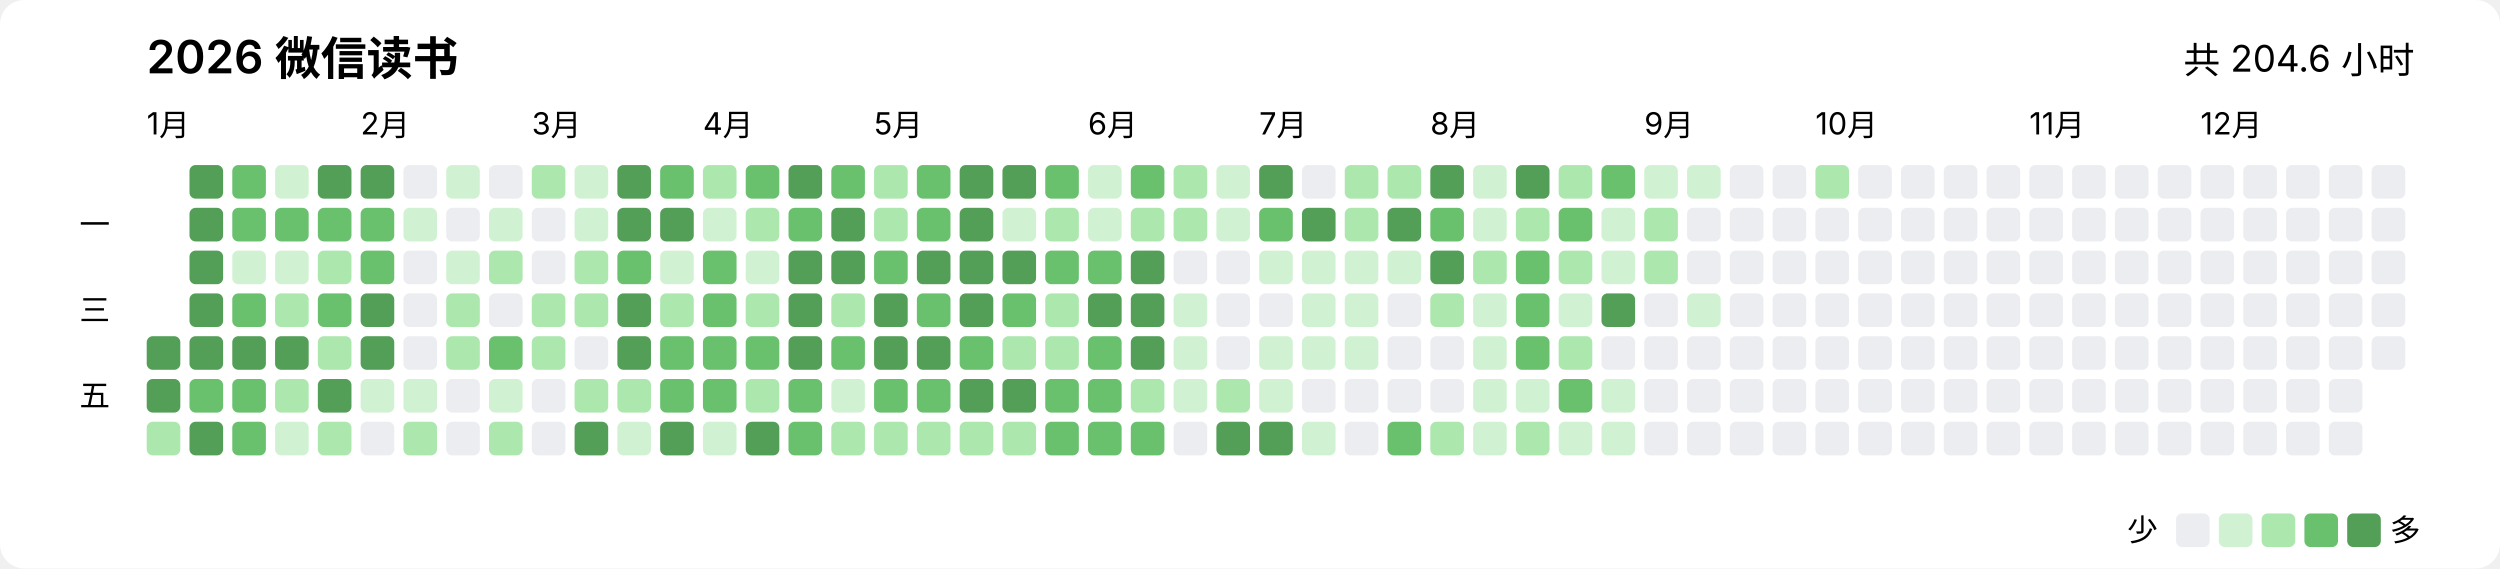
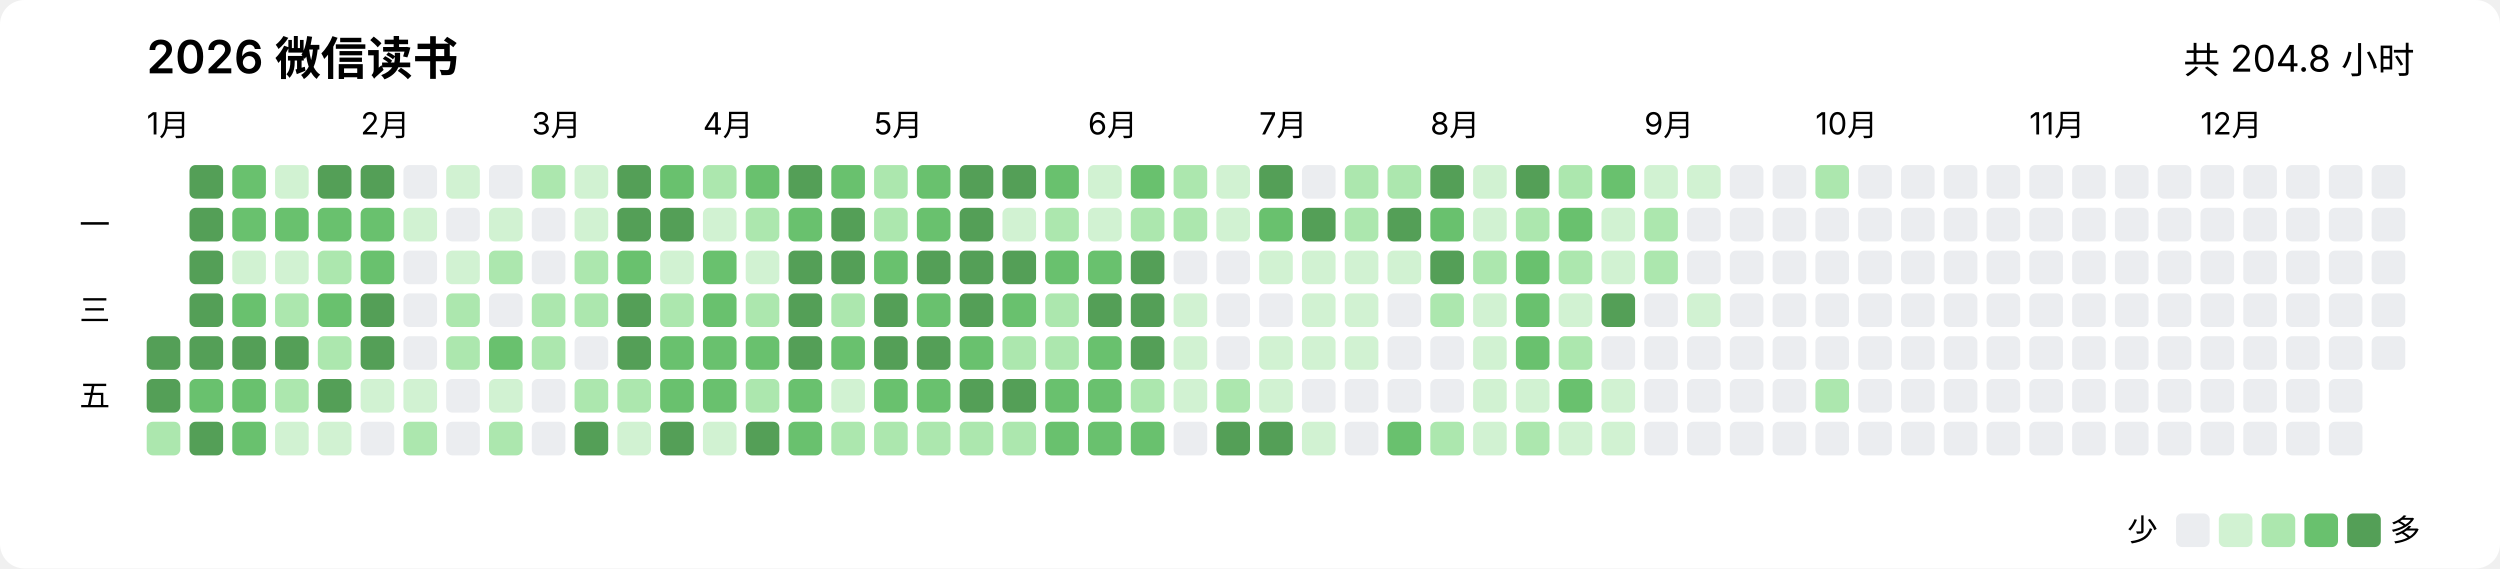
<svg xmlns="http://www.w3.org/2000/svg" width="818" height="186" viewBox="0 0 818 186" role="img" aria-label="2026 微信读书阅读热力图">
  <rect width="100%" height="100%" rx="8" fill="#FFFFFF" />
  <g font-family="-apple-system,BlinkMacSystemFont,Segoe UI,Microsoft YaHei,sans-serif">
    <text x="48" y="24" font-size="15" font-weight="600" fill="#000000">2026 微信读书</text>
-     <text x="790" y="24" text-anchor="end" font-size="12" fill="#000000">共 204.6 小时</text>
+     <text x="790" y="24" text-anchor="end" font-size="12" fill="#000000">共 204.8 小时</text>
    <text x="36" y="77" text-anchor="end" font-size="10" fill="#000000">一</text>
    <text x="36" y="105" text-anchor="end" font-size="10" fill="#000000">三</text>
    <text x="36" y="133" text-anchor="end" font-size="10" fill="#000000">五</text>
    <text x="48" y="44" font-size="10" fill="#000000">1月</text>
    <rect x="48" y="110" width="11" height="11" rx="2" fill="#549F57" />
    <rect x="48" y="124" width="11" height="11" rx="2" fill="#549F57" />
    <rect x="48" y="138" width="11" height="11" rx="2" fill="#ACE7AE" />
    <rect x="62" y="54" width="11" height="11" rx="2" fill="#549F57" />
    <rect x="62" y="68" width="11" height="11" rx="2" fill="#549F57" />
    <rect x="62" y="82" width="11" height="11" rx="2" fill="#549F57" />
    <rect x="62" y="96" width="11" height="11" rx="2" fill="#549F57" />
    <rect x="62" y="110" width="11" height="11" rx="2" fill="#549F57" />
    <rect x="62" y="124" width="11" height="11" rx="2" fill="#69C16E" />
    <rect x="62" y="138" width="11" height="11" rx="2" fill="#549F57" />
    <rect x="76" y="54" width="11" height="11" rx="2" fill="#69C16E" />
    <rect x="76" y="68" width="11" height="11" rx="2" fill="#69C16E" />
    <rect x="76" y="82" width="11" height="11" rx="2" fill="#D1F2D2" />
    <rect x="76" y="96" width="11" height="11" rx="2" fill="#69C16E" />
    <rect x="76" y="110" width="11" height="11" rx="2" fill="#549F57" />
    <rect x="76" y="124" width="11" height="11" rx="2" fill="#69C16E" />
    <rect x="76" y="138" width="11" height="11" rx="2" fill="#69C16E" />
    <rect x="90" y="54" width="11" height="11" rx="2" fill="#D1F2D2" />
    <rect x="90" y="68" width="11" height="11" rx="2" fill="#69C16E" />
    <rect x="90" y="82" width="11" height="11" rx="2" fill="#D1F2D2" />
    <rect x="90" y="96" width="11" height="11" rx="2" fill="#ACE7AE" />
    <rect x="90" y="110" width="11" height="11" rx="2" fill="#549F57" />
    <rect x="90" y="124" width="11" height="11" rx="2" fill="#ACE7AE" />
    <rect x="90" y="138" width="11" height="11" rx="2" fill="#D1F2D2" />
    <rect x="104" y="54" width="11" height="11" rx="2" fill="#549F57" />
    <rect x="104" y="68" width="11" height="11" rx="2" fill="#69C16E" />
    <rect x="104" y="82" width="11" height="11" rx="2" fill="#ACE7AE" />
    <rect x="104" y="96" width="11" height="11" rx="2" fill="#69C16E" />
    <rect x="104" y="110" width="11" height="11" rx="2" fill="#ACE7AE" />
    <rect x="104" y="124" width="11" height="11" rx="2" fill="#549F57" />
-     <rect x="104" y="138" width="11" height="11" rx="2" fill="#ACE7AE" />
+     <rect x="104" y="138" width="11" height="11" rx="2" fill="#D1F2D2" />
    <text x="118" y="44" font-size="10" fill="#000000">2月</text>
    <rect x="118" y="54" width="11" height="11" rx="2" fill="#549F57" />
    <rect x="118" y="68" width="11" height="11" rx="2" fill="#69C16E" />
    <rect x="118" y="82" width="11" height="11" rx="2" fill="#69C16E" />
    <rect x="118" y="96" width="11" height="11" rx="2" fill="#549F57" />
    <rect x="118" y="110" width="11" height="11" rx="2" fill="#549F57" />
    <rect x="118" y="124" width="11" height="11" rx="2" fill="#D1F2D2" />
    <rect x="118" y="138" width="11" height="11" rx="2" fill="#EBEDF0" />
    <rect x="132" y="54" width="11" height="11" rx="2" fill="#EBEDF0" />
    <rect x="132" y="68" width="11" height="11" rx="2" fill="#D1F2D2" />
    <rect x="132" y="82" width="11" height="11" rx="2" fill="#EBEDF0" />
    <rect x="132" y="96" width="11" height="11" rx="2" fill="#EBEDF0" />
    <rect x="132" y="110" width="11" height="11" rx="2" fill="#EBEDF0" />
    <rect x="132" y="124" width="11" height="11" rx="2" fill="#D1F2D2" />
    <rect x="132" y="138" width="11" height="11" rx="2" fill="#ACE7AE" />
    <rect x="146" y="54" width="11" height="11" rx="2" fill="#D1F2D2" />
    <rect x="146" y="68" width="11" height="11" rx="2" fill="#EBEDF0" />
    <rect x="146" y="82" width="11" height="11" rx="2" fill="#D1F2D2" />
    <rect x="146" y="96" width="11" height="11" rx="2" fill="#ACE7AE" />
    <rect x="146" y="110" width="11" height="11" rx="2" fill="#ACE7AE" />
    <rect x="146" y="124" width="11" height="11" rx="2" fill="#EBEDF0" />
    <rect x="146" y="138" width="11" height="11" rx="2" fill="#EBEDF0" />
    <rect x="160" y="54" width="11" height="11" rx="2" fill="#EBEDF0" />
    <rect x="160" y="68" width="11" height="11" rx="2" fill="#D1F2D2" />
    <rect x="160" y="82" width="11" height="11" rx="2" fill="#ACE7AE" />
    <rect x="160" y="96" width="11" height="11" rx="2" fill="#EBEDF0" />
    <rect x="160" y="110" width="11" height="11" rx="2" fill="#69C16E" />
    <rect x="160" y="124" width="11" height="11" rx="2" fill="#D1F2D2" />
    <rect x="160" y="138" width="11" height="11" rx="2" fill="#ACE7AE" />
    <text x="174" y="44" font-size="10" fill="#000000">3月</text>
    <rect x="174" y="54" width="11" height="11" rx="2" fill="#ACE7AE" />
    <rect x="174" y="68" width="11" height="11" rx="2" fill="#EBEDF0" />
    <rect x="174" y="82" width="11" height="11" rx="2" fill="#EBEDF0" />
    <rect x="174" y="96" width="11" height="11" rx="2" fill="#ACE7AE" />
    <rect x="174" y="110" width="11" height="11" rx="2" fill="#ACE7AE" />
    <rect x="174" y="124" width="11" height="11" rx="2" fill="#EBEDF0" />
    <rect x="174" y="138" width="11" height="11" rx="2" fill="#EBEDF0" />
    <rect x="188" y="54" width="11" height="11" rx="2" fill="#D1F2D2" />
    <rect x="188" y="68" width="11" height="11" rx="2" fill="#D1F2D2" />
    <rect x="188" y="82" width="11" height="11" rx="2" fill="#ACE7AE" />
    <rect x="188" y="96" width="11" height="11" rx="2" fill="#ACE7AE" />
    <rect x="188" y="110" width="11" height="11" rx="2" fill="#EBEDF0" />
    <rect x="188" y="124" width="11" height="11" rx="2" fill="#ACE7AE" />
    <rect x="188" y="138" width="11" height="11" rx="2" fill="#549F57" />
    <rect x="202" y="54" width="11" height="11" rx="2" fill="#549F57" />
    <rect x="202" y="68" width="11" height="11" rx="2" fill="#549F57" />
    <rect x="202" y="82" width="11" height="11" rx="2" fill="#69C16E" />
    <rect x="202" y="96" width="11" height="11" rx="2" fill="#549F57" />
    <rect x="202" y="110" width="11" height="11" rx="2" fill="#549F57" />
    <rect x="202" y="124" width="11" height="11" rx="2" fill="#ACE7AE" />
    <rect x="202" y="138" width="11" height="11" rx="2" fill="#D1F2D2" />
    <rect x="216" y="54" width="11" height="11" rx="2" fill="#69C16E" />
    <rect x="216" y="68" width="11" height="11" rx="2" fill="#549F57" />
    <rect x="216" y="82" width="11" height="11" rx="2" fill="#D1F2D2" />
    <rect x="216" y="96" width="11" height="11" rx="2" fill="#ACE7AE" />
    <rect x="216" y="110" width="11" height="11" rx="2" fill="#69C16E" />
    <rect x="216" y="124" width="11" height="11" rx="2" fill="#69C16E" />
    <rect x="216" y="138" width="11" height="11" rx="2" fill="#549F57" />
    <rect x="230" y="54" width="11" height="11" rx="2" fill="#ACE7AE" />
    <rect x="230" y="68" width="11" height="11" rx="2" fill="#D1F2D2" />
    <rect x="230" y="82" width="11" height="11" rx="2" fill="#69C16E" />
    <text x="230" y="44" font-size="10" fill="#000000">4月</text>
    <rect x="230" y="96" width="11" height="11" rx="2" fill="#69C16E" />
    <rect x="230" y="110" width="11" height="11" rx="2" fill="#69C16E" />
    <rect x="230" y="124" width="11" height="11" rx="2" fill="#69C16E" />
    <rect x="230" y="138" width="11" height="11" rx="2" fill="#D1F2D2" />
    <rect x="244" y="54" width="11" height="11" rx="2" fill="#69C16E" />
    <rect x="244" y="68" width="11" height="11" rx="2" fill="#ACE7AE" />
    <rect x="244" y="82" width="11" height="11" rx="2" fill="#D1F2D2" />
    <rect x="244" y="96" width="11" height="11" rx="2" fill="#ACE7AE" />
    <rect x="244" y="110" width="11" height="11" rx="2" fill="#69C16E" />
    <rect x="244" y="124" width="11" height="11" rx="2" fill="#ACE7AE" />
    <rect x="244" y="138" width="11" height="11" rx="2" fill="#549F57" />
    <rect x="258" y="54" width="11" height="11" rx="2" fill="#549F57" />
    <rect x="258" y="68" width="11" height="11" rx="2" fill="#69C16E" />
    <rect x="258" y="82" width="11" height="11" rx="2" fill="#549F57" />
    <rect x="258" y="96" width="11" height="11" rx="2" fill="#549F57" />
    <rect x="258" y="110" width="11" height="11" rx="2" fill="#549F57" />
    <rect x="258" y="124" width="11" height="11" rx="2" fill="#69C16E" />
    <rect x="258" y="138" width="11" height="11" rx="2" fill="#69C16E" />
    <rect x="272" y="54" width="11" height="11" rx="2" fill="#69C16E" />
    <rect x="272" y="68" width="11" height="11" rx="2" fill="#549F57" />
    <rect x="272" y="82" width="11" height="11" rx="2" fill="#549F57" />
    <rect x="272" y="96" width="11" height="11" rx="2" fill="#ACE7AE" />
    <rect x="272" y="110" width="11" height="11" rx="2" fill="#69C16E" />
    <rect x="272" y="124" width="11" height="11" rx="2" fill="#D1F2D2" />
    <rect x="272" y="138" width="11" height="11" rx="2" fill="#ACE7AE" />
    <rect x="286" y="54" width="11" height="11" rx="2" fill="#ACE7AE" />
    <rect x="286" y="68" width="11" height="11" rx="2" fill="#ACE7AE" />
    <rect x="286" y="82" width="11" height="11" rx="2" fill="#69C16E" />
    <rect x="286" y="96" width="11" height="11" rx="2" fill="#549F57" />
    <rect x="286" y="110" width="11" height="11" rx="2" fill="#549F57" />
    <text x="286" y="44" font-size="10" fill="#000000">5月</text>
    <rect x="286" y="124" width="11" height="11" rx="2" fill="#69C16E" />
    <rect x="286" y="138" width="11" height="11" rx="2" fill="#ACE7AE" />
    <rect x="300" y="54" width="11" height="11" rx="2" fill="#69C16E" />
    <rect x="300" y="68" width="11" height="11" rx="2" fill="#69C16E" />
    <rect x="300" y="82" width="11" height="11" rx="2" fill="#549F57" />
    <rect x="300" y="96" width="11" height="11" rx="2" fill="#69C16E" />
    <rect x="300" y="110" width="11" height="11" rx="2" fill="#549F57" />
    <rect x="300" y="124" width="11" height="11" rx="2" fill="#69C16E" />
    <rect x="300" y="138" width="11" height="11" rx="2" fill="#ACE7AE" />
    <rect x="314" y="54" width="11" height="11" rx="2" fill="#549F57" />
    <rect x="314" y="68" width="11" height="11" rx="2" fill="#549F57" />
    <rect x="314" y="82" width="11" height="11" rx="2" fill="#549F57" />
    <rect x="314" y="96" width="11" height="11" rx="2" fill="#549F57" />
    <rect x="314" y="110" width="11" height="11" rx="2" fill="#69C16E" />
    <rect x="314" y="124" width="11" height="11" rx="2" fill="#549F57" />
    <rect x="314" y="138" width="11" height="11" rx="2" fill="#ACE7AE" />
    <rect x="328" y="54" width="11" height="11" rx="2" fill="#549F57" />
    <rect x="328" y="68" width="11" height="11" rx="2" fill="#D1F2D2" />
    <rect x="328" y="82" width="11" height="11" rx="2" fill="#549F57" />
    <rect x="328" y="96" width="11" height="11" rx="2" fill="#69C16E" />
    <rect x="328" y="110" width="11" height="11" rx="2" fill="#ACE7AE" />
    <rect x="328" y="124" width="11" height="11" rx="2" fill="#549F57" />
    <rect x="328" y="138" width="11" height="11" rx="2" fill="#ACE7AE" />
    <rect x="342" y="54" width="11" height="11" rx="2" fill="#69C16E" />
    <rect x="342" y="68" width="11" height="11" rx="2" fill="#ACE7AE" />
    <rect x="342" y="82" width="11" height="11" rx="2" fill="#69C16E" />
    <rect x="342" y="96" width="11" height="11" rx="2" fill="#ACE7AE" />
    <rect x="342" y="110" width="11" height="11" rx="2" fill="#ACE7AE" />
    <rect x="342" y="124" width="11" height="11" rx="2" fill="#69C16E" />
    <rect x="342" y="138" width="11" height="11" rx="2" fill="#69C16E" />
    <rect x="356" y="54" width="11" height="11" rx="2" fill="#D1F2D2" />
    <text x="356" y="44" font-size="10" fill="#000000">6月</text>
    <rect x="356" y="68" width="11" height="11" rx="2" fill="#D1F2D2" />
    <rect x="356" y="82" width="11" height="11" rx="2" fill="#69C16E" />
    <rect x="356" y="96" width="11" height="11" rx="2" fill="#549F57" />
    <rect x="356" y="110" width="11" height="11" rx="2" fill="#69C16E" />
    <rect x="356" y="124" width="11" height="11" rx="2" fill="#69C16E" />
    <rect x="356" y="138" width="11" height="11" rx="2" fill="#69C16E" />
    <rect x="370" y="54" width="11" height="11" rx="2" fill="#69C16E" />
    <rect x="370" y="68" width="11" height="11" rx="2" fill="#ACE7AE" />
    <rect x="370" y="82" width="11" height="11" rx="2" fill="#549F57" />
    <rect x="370" y="96" width="11" height="11" rx="2" fill="#549F57" />
    <rect x="370" y="110" width="11" height="11" rx="2" fill="#549F57" />
    <rect x="370" y="124" width="11" height="11" rx="2" fill="#ACE7AE" />
    <rect x="370" y="138" width="11" height="11" rx="2" fill="#69C16E" />
    <rect x="384" y="54" width="11" height="11" rx="2" fill="#ACE7AE" />
    <rect x="384" y="68" width="11" height="11" rx="2" fill="#ACE7AE" />
    <rect x="384" y="82" width="11" height="11" rx="2" fill="#EBEDF0" />
    <rect x="384" y="96" width="11" height="11" rx="2" fill="#D1F2D2" />
    <rect x="384" y="110" width="11" height="11" rx="2" fill="#D1F2D2" />
    <rect x="384" y="124" width="11" height="11" rx="2" fill="#D1F2D2" />
    <rect x="384" y="138" width="11" height="11" rx="2" fill="#EBEDF0" />
    <rect x="398" y="54" width="11" height="11" rx="2" fill="#D1F2D2" />
    <rect x="398" y="68" width="11" height="11" rx="2" fill="#D1F2D2" />
    <rect x="398" y="82" width="11" height="11" rx="2" fill="#EBEDF0" />
    <rect x="398" y="96" width="11" height="11" rx="2" fill="#EBEDF0" />
    <rect x="398" y="110" width="11" height="11" rx="2" fill="#EBEDF0" />
    <rect x="398" y="124" width="11" height="11" rx="2" fill="#ACE7AE" />
    <rect x="398" y="138" width="11" height="11" rx="2" fill="#549F57" />
    <rect x="412" y="54" width="11" height="11" rx="2" fill="#549F57" />
    <rect x="412" y="68" width="11" height="11" rx="2" fill="#69C16E" />
    <rect x="412" y="82" width="11" height="11" rx="2" fill="#D1F2D2" />
    <text x="412" y="44" font-size="10" fill="#000000">7月</text>
    <rect x="412" y="96" width="11" height="11" rx="2" fill="#EBEDF0" />
    <rect x="412" y="110" width="11" height="11" rx="2" fill="#D1F2D2" />
    <rect x="412" y="124" width="11" height="11" rx="2" fill="#D1F2D2" />
    <rect x="412" y="138" width="11" height="11" rx="2" fill="#549F57" />
    <rect x="426" y="54" width="11" height="11" rx="2" fill="#EBEDF0" />
    <rect x="426" y="68" width="11" height="11" rx="2" fill="#549F57" />
    <rect x="426" y="82" width="11" height="11" rx="2" fill="#D1F2D2" />
    <rect x="426" y="96" width="11" height="11" rx="2" fill="#D1F2D2" />
    <rect x="426" y="110" width="11" height="11" rx="2" fill="#D1F2D2" />
    <rect x="426" y="124" width="11" height="11" rx="2" fill="#EBEDF0" />
    <rect x="426" y="138" width="11" height="11" rx="2" fill="#D1F2D2" />
    <rect x="440" y="54" width="11" height="11" rx="2" fill="#ACE7AE" />
    <rect x="440" y="68" width="11" height="11" rx="2" fill="#ACE7AE" />
    <rect x="440" y="82" width="11" height="11" rx="2" fill="#D1F2D2" />
    <rect x="440" y="96" width="11" height="11" rx="2" fill="#D1F2D2" />
    <rect x="440" y="110" width="11" height="11" rx="2" fill="#D1F2D2" />
    <rect x="440" y="124" width="11" height="11" rx="2" fill="#EBEDF0" />
    <rect x="440" y="138" width="11" height="11" rx="2" fill="#EBEDF0" />
    <rect x="454" y="54" width="11" height="11" rx="2" fill="#ACE7AE" />
    <rect x="454" y="68" width="11" height="11" rx="2" fill="#549F57" />
    <rect x="454" y="82" width="11" height="11" rx="2" fill="#D1F2D2" />
    <rect x="454" y="96" width="11" height="11" rx="2" fill="#EBEDF0" />
    <rect x="454" y="110" width="11" height="11" rx="2" fill="#EBEDF0" />
    <rect x="454" y="124" width="11" height="11" rx="2" fill="#EBEDF0" />
    <rect x="454" y="138" width="11" height="11" rx="2" fill="#69C16E" />
    <rect x="468" y="54" width="11" height="11" rx="2" fill="#549F57" />
    <rect x="468" y="68" width="11" height="11" rx="2" fill="#69C16E" />
    <rect x="468" y="82" width="11" height="11" rx="2" fill="#549F57" />
    <rect x="468" y="96" width="11" height="11" rx="2" fill="#ACE7AE" />
    <rect x="468" y="110" width="11" height="11" rx="2" fill="#EBEDF0" />
    <rect x="468" y="124" width="11" height="11" rx="2" fill="#EBEDF0" />
    <text x="468" y="44" font-size="10" fill="#000000">8月</text>
    <rect x="468" y="138" width="11" height="11" rx="2" fill="#ACE7AE" />
    <rect x="482" y="54" width="11" height="11" rx="2" fill="#D1F2D2" />
    <rect x="482" y="68" width="11" height="11" rx="2" fill="#D1F2D2" />
    <rect x="482" y="82" width="11" height="11" rx="2" fill="#ACE7AE" />
    <rect x="482" y="96" width="11" height="11" rx="2" fill="#D1F2D2" />
    <rect x="482" y="110" width="11" height="11" rx="2" fill="#D1F2D2" />
    <rect x="482" y="124" width="11" height="11" rx="2" fill="#D1F2D2" />
    <rect x="482" y="138" width="11" height="11" rx="2" fill="#D1F2D2" />
    <rect x="496" y="54" width="11" height="11" rx="2" fill="#549F57" />
    <rect x="496" y="68" width="11" height="11" rx="2" fill="#ACE7AE" />
    <rect x="496" y="82" width="11" height="11" rx="2" fill="#69C16E" />
    <rect x="496" y="96" width="11" height="11" rx="2" fill="#69C16E" />
    <rect x="496" y="110" width="11" height="11" rx="2" fill="#69C16E" />
    <rect x="496" y="124" width="11" height="11" rx="2" fill="#D1F2D2" />
    <rect x="496" y="138" width="11" height="11" rx="2" fill="#ACE7AE" />
    <rect x="510" y="54" width="11" height="11" rx="2" fill="#ACE7AE" />
    <rect x="510" y="68" width="11" height="11" rx="2" fill="#69C16E" />
    <rect x="510" y="82" width="11" height="11" rx="2" fill="#ACE7AE" />
    <rect x="510" y="96" width="11" height="11" rx="2" fill="#D1F2D2" />
    <rect x="510" y="110" width="11" height="11" rx="2" fill="#ACE7AE" />
    <rect x="510" y="124" width="11" height="11" rx="2" fill="#69C16E" />
    <rect x="510" y="138" width="11" height="11" rx="2" fill="#D1F2D2" />
    <rect x="524" y="54" width="11" height="11" rx="2" fill="#69C16E" />
    <rect x="524" y="68" width="11" height="11" rx="2" fill="#D1F2D2" />
    <rect x="524" y="82" width="11" height="11" rx="2" fill="#D1F2D2" />
    <rect x="524" y="96" width="11" height="11" rx="2" fill="#549F57" />
    <rect x="524" y="110" width="11" height="11" rx="2" fill="#EBEDF0" />
    <rect x="524" y="124" width="11" height="11" rx="2" fill="#D1F2D2" />
    <rect x="524" y="138" width="11" height="11" rx="2" fill="#D1F2D2" />
    <rect x="538" y="54" width="11" height="11" rx="2" fill="#D1F2D2" />
    <rect x="538" y="68" width="11" height="11" rx="2" fill="#ACE7AE" />
    <text x="538" y="44" font-size="10" fill="#000000">9月</text>
    <rect x="538" y="82" width="11" height="11" rx="2" fill="#ACE7AE" />
    <rect x="538" y="96" width="11" height="11" rx="2" fill="#EBEDF0" />
    <rect x="538" y="110" width="11" height="11" rx="2" fill="#EBEDF0" />
    <rect x="538" y="124" width="11" height="11" rx="2" fill="#EBEDF0" />
    <rect x="538" y="138" width="11" height="11" rx="2" fill="#EBEDF0" />
    <rect x="552" y="54" width="11" height="11" rx="2" fill="#D1F2D2" />
    <rect x="552" y="68" width="11" height="11" rx="2" fill="#EBEDF0" />
    <rect x="552" y="82" width="11" height="11" rx="2" fill="#EBEDF0" />
    <rect x="552" y="96" width="11" height="11" rx="2" fill="#D1F2D2" />
    <rect x="552" y="110" width="11" height="11" rx="2" fill="#EBEDF0" />
    <rect x="552" y="124" width="11" height="11" rx="2" fill="#EBEDF0" />
    <rect x="552" y="138" width="11" height="11" rx="2" fill="#EBEDF0" />
    <rect x="566" y="54" width="11" height="11" rx="2" fill="#EBEDF0" />
    <rect x="566" y="68" width="11" height="11" rx="2" fill="#EBEDF0" />
    <rect x="566" y="82" width="11" height="11" rx="2" fill="#EBEDF0" />
    <rect x="566" y="96" width="11" height="11" rx="2" fill="#EBEDF0" />
    <rect x="566" y="110" width="11" height="11" rx="2" fill="#EBEDF0" />
    <rect x="566" y="124" width="11" height="11" rx="2" fill="#EBEDF0" />
    <rect x="566" y="138" width="11" height="11" rx="2" fill="#EBEDF0" />
    <rect x="580" y="54" width="11" height="11" rx="2" fill="#EBEDF0" />
    <rect x="580" y="68" width="11" height="11" rx="2" fill="#EBEDF0" />
    <rect x="580" y="82" width="11" height="11" rx="2" fill="#EBEDF0" />
    <rect x="580" y="96" width="11" height="11" rx="2" fill="#EBEDF0" />
    <rect x="580" y="110" width="11" height="11" rx="2" fill="#EBEDF0" />
    <rect x="580" y="124" width="11" height="11" rx="2" fill="#EBEDF0" />
    <rect x="580" y="138" width="11" height="11" rx="2" fill="#EBEDF0" />
    <rect x="594" y="54" width="11" height="11" rx="2" fill="#ACE7AE" />
    <rect x="594" y="68" width="11" height="11" rx="2" fill="#EBEDF0" />
    <rect x="594" y="82" width="11" height="11" rx="2" fill="#EBEDF0" />
    <rect x="594" y="96" width="11" height="11" rx="2" fill="#EBEDF0" />
    <text x="594" y="44" font-size="10" fill="#000000">10月</text>
    <rect x="594" y="110" width="11" height="11" rx="2" fill="#EBEDF0" />
-     <rect x="594" y="124" width="11" height="11" rx="2" fill="#EBEDF0" />
+     <rect x="594" y="124" width="11" height="11" rx="2" fill="#ACE7AE" />
    <rect x="594" y="138" width="11" height="11" rx="2" fill="#EBEDF0" />
    <rect x="608" y="54" width="11" height="11" rx="2" fill="#EBEDF0" />
    <rect x="608" y="68" width="11" height="11" rx="2" fill="#EBEDF0" />
    <rect x="608" y="82" width="11" height="11" rx="2" fill="#EBEDF0" />
    <rect x="608" y="96" width="11" height="11" rx="2" fill="#EBEDF0" />
    <rect x="608" y="110" width="11" height="11" rx="2" fill="#EBEDF0" />
    <rect x="608" y="124" width="11" height="11" rx="2" fill="#EBEDF0" />
    <rect x="608" y="138" width="11" height="11" rx="2" fill="#EBEDF0" />
    <rect x="622" y="54" width="11" height="11" rx="2" fill="#EBEDF0" />
    <rect x="622" y="68" width="11" height="11" rx="2" fill="#EBEDF0" />
    <rect x="622" y="82" width="11" height="11" rx="2" fill="#EBEDF0" />
    <rect x="622" y="96" width="11" height="11" rx="2" fill="#EBEDF0" />
    <rect x="622" y="110" width="11" height="11" rx="2" fill="#EBEDF0" />
    <rect x="622" y="124" width="11" height="11" rx="2" fill="#EBEDF0" />
    <rect x="622" y="138" width="11" height="11" rx="2" fill="#EBEDF0" />
    <rect x="636" y="54" width="11" height="11" rx="2" fill="#EBEDF0" />
    <rect x="636" y="68" width="11" height="11" rx="2" fill="#EBEDF0" />
    <rect x="636" y="82" width="11" height="11" rx="2" fill="#EBEDF0" />
    <rect x="636" y="96" width="11" height="11" rx="2" fill="#EBEDF0" />
    <rect x="636" y="110" width="11" height="11" rx="2" fill="#EBEDF0" />
    <rect x="636" y="124" width="11" height="11" rx="2" fill="#EBEDF0" />
    <rect x="636" y="138" width="11" height="11" rx="2" fill="#EBEDF0" />
    <rect x="650" y="54" width="11" height="11" rx="2" fill="#EBEDF0" />
    <rect x="650" y="68" width="11" height="11" rx="2" fill="#EBEDF0" />
    <rect x="650" y="82" width="11" height="11" rx="2" fill="#EBEDF0" />
    <rect x="650" y="96" width="11" height="11" rx="2" fill="#EBEDF0" />
    <rect x="650" y="110" width="11" height="11" rx="2" fill="#EBEDF0" />
    <rect x="650" y="124" width="11" height="11" rx="2" fill="#EBEDF0" />
    <rect x="650" y="138" width="11" height="11" rx="2" fill="#EBEDF0" />
    <text x="664" y="44" font-size="10" fill="#000000">11月</text>
    <rect x="664" y="54" width="11" height="11" rx="2" fill="#EBEDF0" />
    <rect x="664" y="68" width="11" height="11" rx="2" fill="#EBEDF0" />
    <rect x="664" y="82" width="11" height="11" rx="2" fill="#EBEDF0" />
    <rect x="664" y="96" width="11" height="11" rx="2" fill="#EBEDF0" />
    <rect x="664" y="110" width="11" height="11" rx="2" fill="#EBEDF0" />
    <rect x="664" y="124" width="11" height="11" rx="2" fill="#EBEDF0" />
    <rect x="664" y="138" width="11" height="11" rx="2" fill="#EBEDF0" />
    <rect x="678" y="54" width="11" height="11" rx="2" fill="#EBEDF0" />
    <rect x="678" y="68" width="11" height="11" rx="2" fill="#EBEDF0" />
    <rect x="678" y="82" width="11" height="11" rx="2" fill="#EBEDF0" />
    <rect x="678" y="96" width="11" height="11" rx="2" fill="#EBEDF0" />
    <rect x="678" y="110" width="11" height="11" rx="2" fill="#EBEDF0" />
    <rect x="678" y="124" width="11" height="11" rx="2" fill="#EBEDF0" />
    <rect x="678" y="138" width="11" height="11" rx="2" fill="#EBEDF0" />
    <rect x="692" y="54" width="11" height="11" rx="2" fill="#EBEDF0" />
    <rect x="692" y="68" width="11" height="11" rx="2" fill="#EBEDF0" />
    <rect x="692" y="82" width="11" height="11" rx="2" fill="#EBEDF0" />
    <rect x="692" y="96" width="11" height="11" rx="2" fill="#EBEDF0" />
    <rect x="692" y="110" width="11" height="11" rx="2" fill="#EBEDF0" />
    <rect x="692" y="124" width="11" height="11" rx="2" fill="#EBEDF0" />
    <rect x="692" y="138" width="11" height="11" rx="2" fill="#EBEDF0" />
    <rect x="706" y="54" width="11" height="11" rx="2" fill="#EBEDF0" />
    <rect x="706" y="68" width="11" height="11" rx="2" fill="#EBEDF0" />
    <rect x="706" y="82" width="11" height="11" rx="2" fill="#EBEDF0" />
    <rect x="706" y="96" width="11" height="11" rx="2" fill="#EBEDF0" />
    <rect x="706" y="110" width="11" height="11" rx="2" fill="#EBEDF0" />
    <rect x="706" y="124" width="11" height="11" rx="2" fill="#EBEDF0" />
    <rect x="706" y="138" width="11" height="11" rx="2" fill="#EBEDF0" />
    <rect x="720" y="54" width="11" height="11" rx="2" fill="#EBEDF0" />
    <rect x="720" y="68" width="11" height="11" rx="2" fill="#EBEDF0" />
    <text x="720" y="44" font-size="10" fill="#000000">12月</text>
    <rect x="720" y="82" width="11" height="11" rx="2" fill="#EBEDF0" />
    <rect x="720" y="96" width="11" height="11" rx="2" fill="#EBEDF0" />
    <rect x="720" y="110" width="11" height="11" rx="2" fill="#EBEDF0" />
    <rect x="720" y="124" width="11" height="11" rx="2" fill="#EBEDF0" />
    <rect x="720" y="138" width="11" height="11" rx="2" fill="#EBEDF0" />
    <rect x="734" y="54" width="11" height="11" rx="2" fill="#EBEDF0" />
    <rect x="734" y="68" width="11" height="11" rx="2" fill="#EBEDF0" />
    <rect x="734" y="82" width="11" height="11" rx="2" fill="#EBEDF0" />
    <rect x="734" y="96" width="11" height="11" rx="2" fill="#EBEDF0" />
    <rect x="734" y="110" width="11" height="11" rx="2" fill="#EBEDF0" />
    <rect x="734" y="124" width="11" height="11" rx="2" fill="#EBEDF0" />
    <rect x="734" y="138" width="11" height="11" rx="2" fill="#EBEDF0" />
    <rect x="748" y="54" width="11" height="11" rx="2" fill="#EBEDF0" />
    <rect x="748" y="68" width="11" height="11" rx="2" fill="#EBEDF0" />
    <rect x="748" y="82" width="11" height="11" rx="2" fill="#EBEDF0" />
    <rect x="748" y="96" width="11" height="11" rx="2" fill="#EBEDF0" />
    <rect x="748" y="110" width="11" height="11" rx="2" fill="#EBEDF0" />
    <rect x="748" y="124" width="11" height="11" rx="2" fill="#EBEDF0" />
    <rect x="748" y="138" width="11" height="11" rx="2" fill="#EBEDF0" />
    <rect x="762" y="54" width="11" height="11" rx="2" fill="#EBEDF0" />
    <rect x="762" y="68" width="11" height="11" rx="2" fill="#EBEDF0" />
    <rect x="762" y="82" width="11" height="11" rx="2" fill="#EBEDF0" />
    <rect x="762" y="96" width="11" height="11" rx="2" fill="#EBEDF0" />
    <rect x="762" y="110" width="11" height="11" rx="2" fill="#EBEDF0" />
    <rect x="762" y="124" width="11" height="11" rx="2" fill="#EBEDF0" />
    <rect x="762" y="138" width="11" height="11" rx="2" fill="#EBEDF0" />
    <rect x="776" y="54" width="11" height="11" rx="2" fill="#EBEDF0" />
    <rect x="776" y="68" width="11" height="11" rx="2" fill="#EBEDF0" />
    <rect x="776" y="82" width="11" height="11" rx="2" fill="#EBEDF0" />
    <rect x="776" y="96" width="11" height="11" rx="2" fill="#EBEDF0" />
    <rect x="776" y="110" width="11" height="11" rx="2" fill="#EBEDF0" />
    <text x="696" y="177" font-size="10" fill="#000000">少</text>
    <rect x="712" y="168" width="11" height="11" rx="2" fill="#EBEDF0" />
    <rect x="726" y="168" width="11" height="11" rx="2" fill="#D1F2D2" />
    <rect x="740" y="168" width="11" height="11" rx="2" fill="#ACE7AE" />
    <rect x="754" y="168" width="11" height="11" rx="2" fill="#69C16E" />
    <rect x="768" y="168" width="11" height="11" rx="2" fill="#549F57" />
    <text x="782" y="177" font-size="10" fill="#000000">多</text>
  </g>
</svg>
